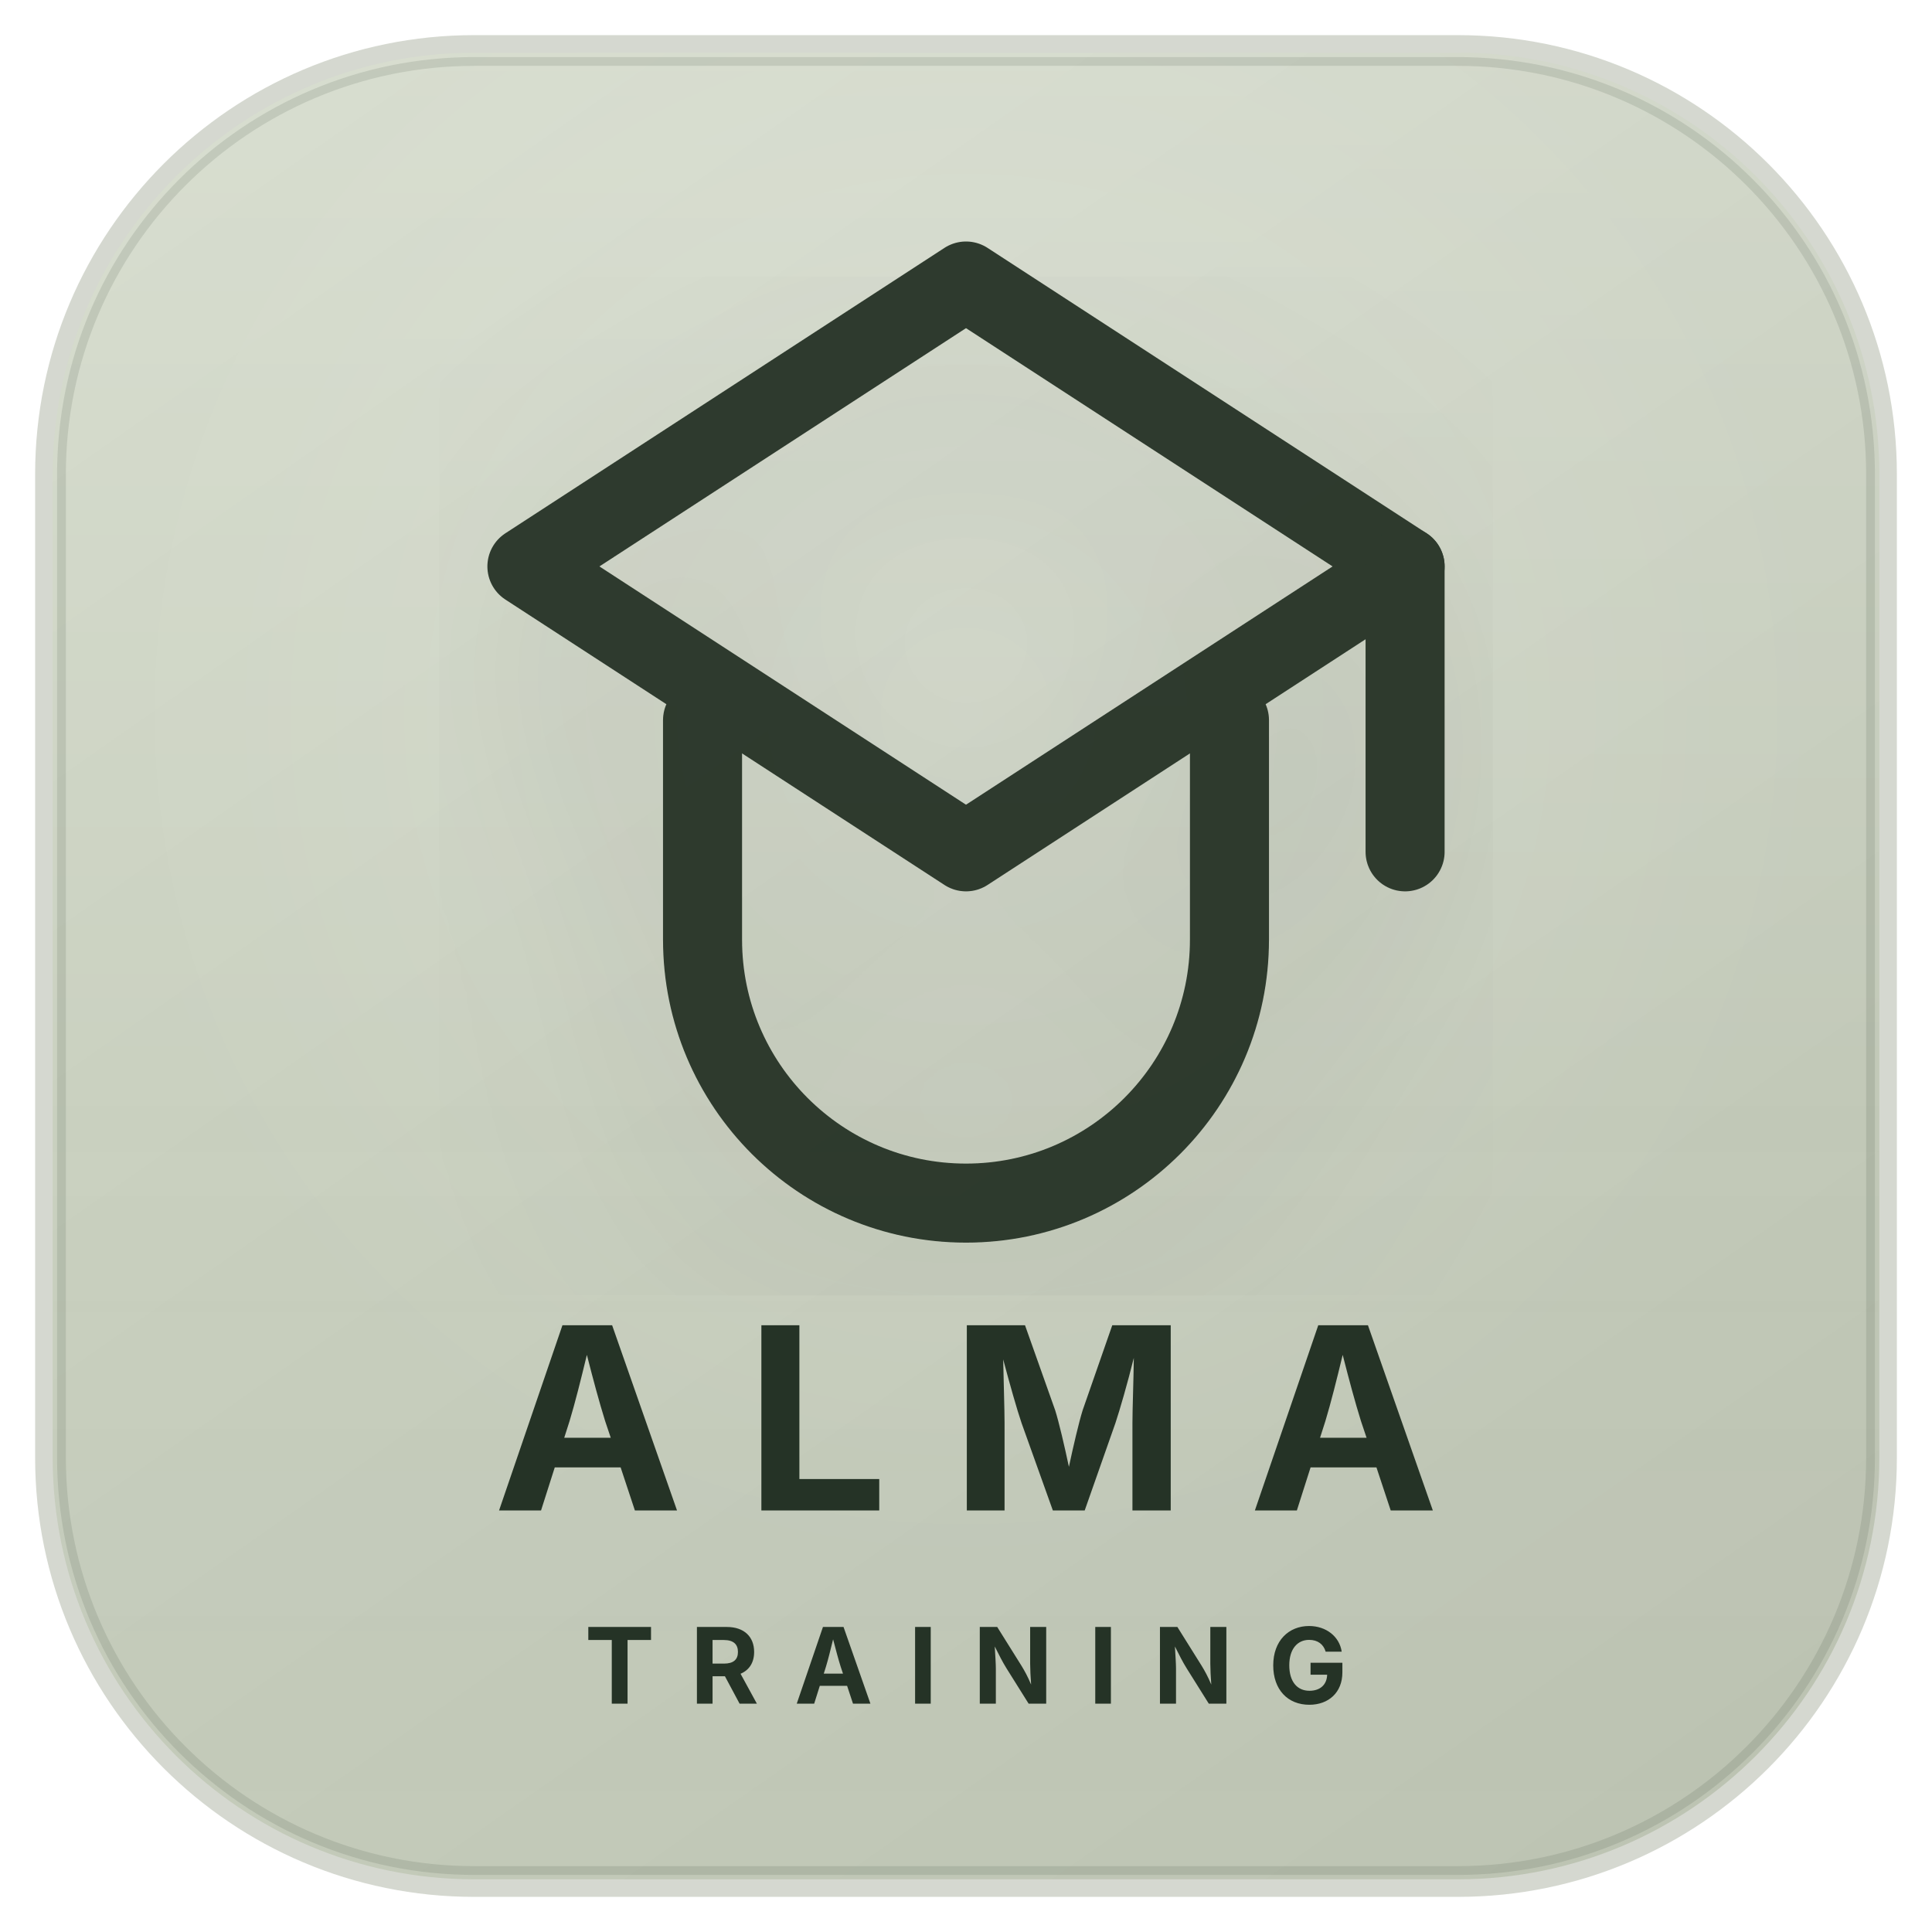
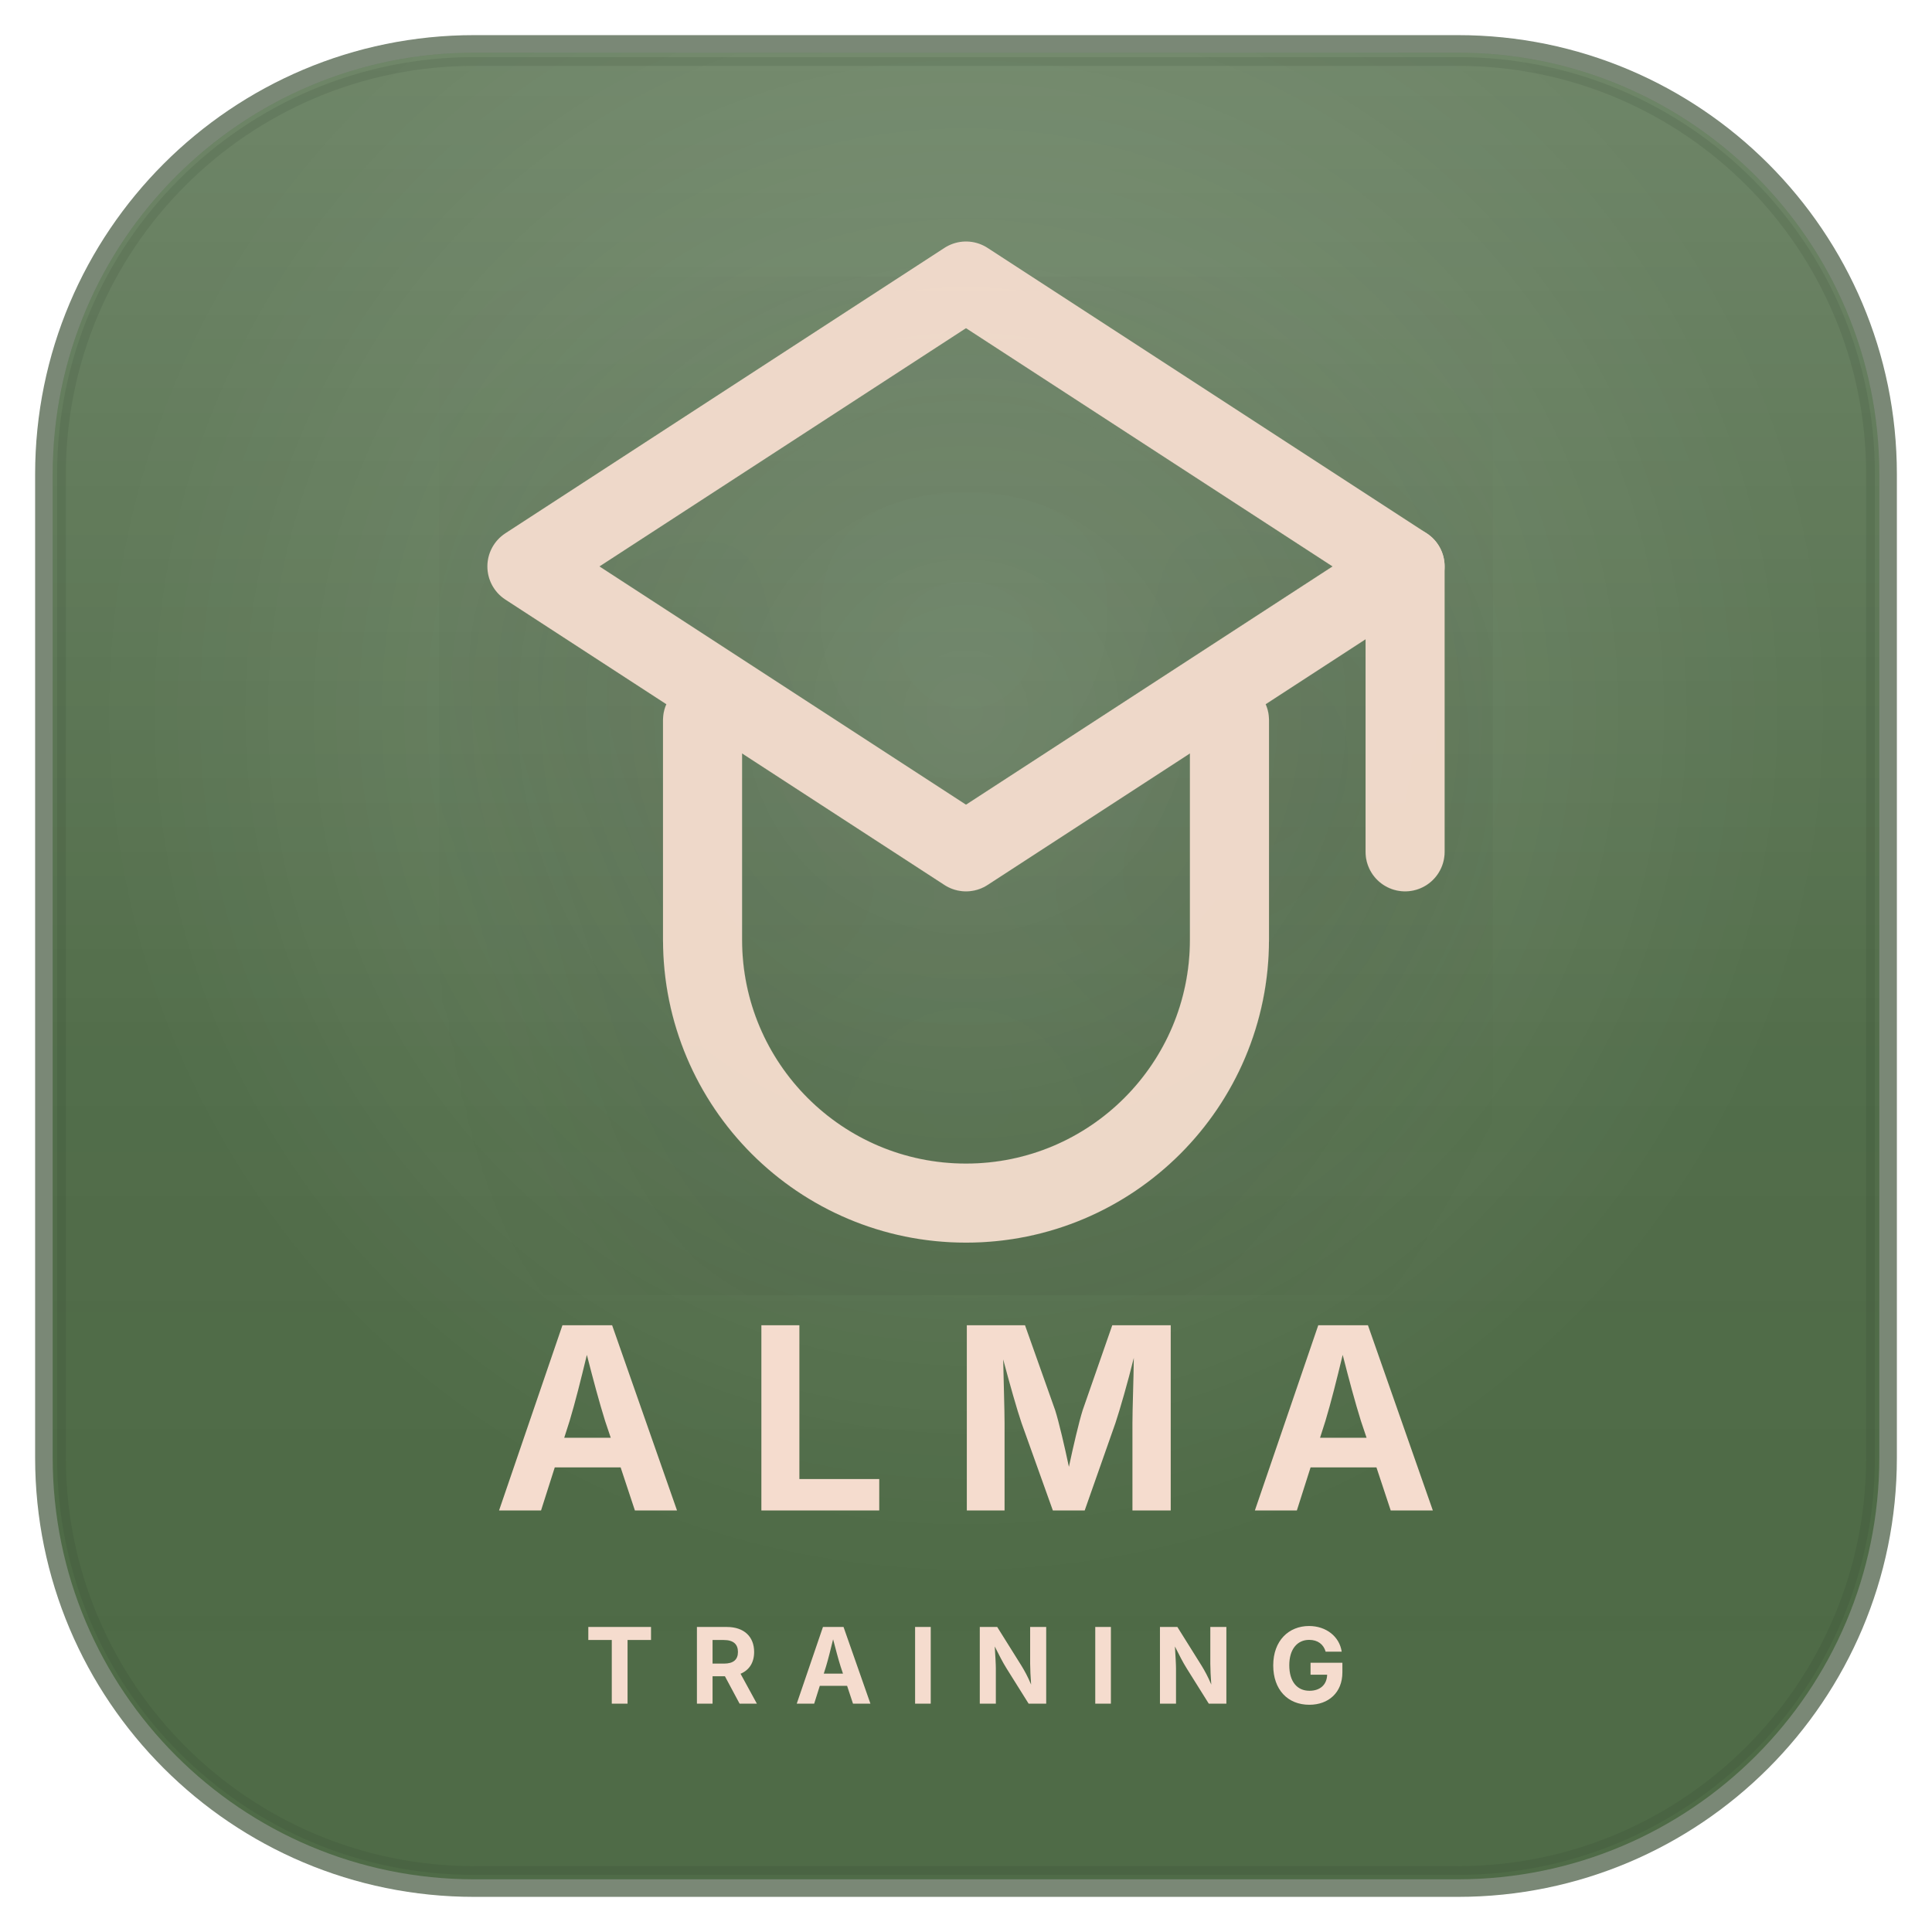
<svg xmlns="http://www.w3.org/2000/svg" viewBox="0 0 220 220" width="1024" height="1024">
  <defs>
    <linearGradient id="g_training" x1="15%" y1="0%" x2="85%" y2="100%">
-       <stop offset="0%" stop-color="#CFD6C5" />
-       <stop offset="100%" stop-color="#BDC4B3" />
+       <stop offset="0%" stop-color="#4F6B47" />
+       <stop offset="100%" stop-color="#4F6B47" />
    </linearGradient>
    <radialGradient id="rg_training" cx="50%" cy="36%" r="48%">
      <stop offset="0%" stop-color="rgba(255,255,255,0.15)" />
      <stop offset="100%" stop-color="rgba(255,255,255,0)" />
    </radialGradient>
    <linearGradient id="sh_training" x1="0" y1="0" x2="0" y2="1">
      <stop offset="0%" stop-color="rgba(255,255,255,0.18)" />
      <stop offset="55%" stop-color="rgba(255,255,255,0.02)" />
      <stop offset="100%" stop-color="rgba(0,0,0,0)" />
    </linearGradient>
    <filter id="f_training">
-       <feDropShadow dx="0" dy="2" stdDeviation="3" flood-color="#253326" flood-opacity="0.12" />
+       <feDropShadow dx="0" dy="2" stdDeviation="3" flood-color="#000000" flood-opacity="0.18" />
    </filter>
  </defs>
-   <rect x="4" y="4" width="212" height="212" rx="50" fill="#ABB2A1" opacity="0.5" />
+   <rect x="4" y="4" width="212" height="212" rx="50" fill="#33482D" opacity="0.65" />
  <rect x="6" y="6" width="208" height="208" rx="48" fill="url(#g_training)" />
  <rect x="6" y="6" width="208" height="208" rx="48" fill="url(#rg_training)" />
  <rect x="6" y="6" width="208" height="208" rx="48" fill="url(#sh_training)" />
  <rect x="7" y="7" width="206" height="206" rx="47" fill="none" stroke="rgba(37, 51, 38, 0.12)" stroke-width="1" />
-   <g transform="translate(50 22) scale(5.0)" fill="none" stroke="#253326" stroke-width="1.8" stroke-linecap="round" stroke-linejoin="round" opacity="0.95" filter="url(#f_training)">
+   <g transform="translate(50 22) scale(5.0)" fill="none" stroke="#F5DCCE" stroke-width="1.8" stroke-linecap="round" stroke-linejoin="round" opacity="0.95" filter="url(#f_training)">
    <polygon points="12 2 22 8.5 12 15 2 8.5" />
    <path d="M6 12v5a6 6 0 0 0 12 0v-5" />
    <line x1="22" y1="8.5" x2="22" y2="15" />
  </g>
-   <text x="110" y="172" text-anchor="middle" fill="#253326" font-family="Inter,-apple-system,Helvetica Neue,Arial,sans-serif" font-size="29" font-weight="700" letter-spacing="7">ALMA</text>
-   <text x="110" y="194" text-anchor="middle" fill="#253326" font-family="Inter,-apple-system,Helvetica Neue,Arial,sans-serif" font-size="12" font-weight="700" letter-spacing="4">TRAINING</text>
+   <text x="110" y="172" text-anchor="middle" fill="#F5DCCE" font-family="Inter,-apple-system,Helvetica Neue,Arial,sans-serif" font-size="29" font-weight="700" letter-spacing="7">ALMA</text>
+   <text x="110" y="194" text-anchor="middle" fill="#F5DCCE" font-family="Inter,-apple-system,Helvetica Neue,Arial,sans-serif" font-size="12" font-weight="700" letter-spacing="4">TRAINING</text>
</svg>
